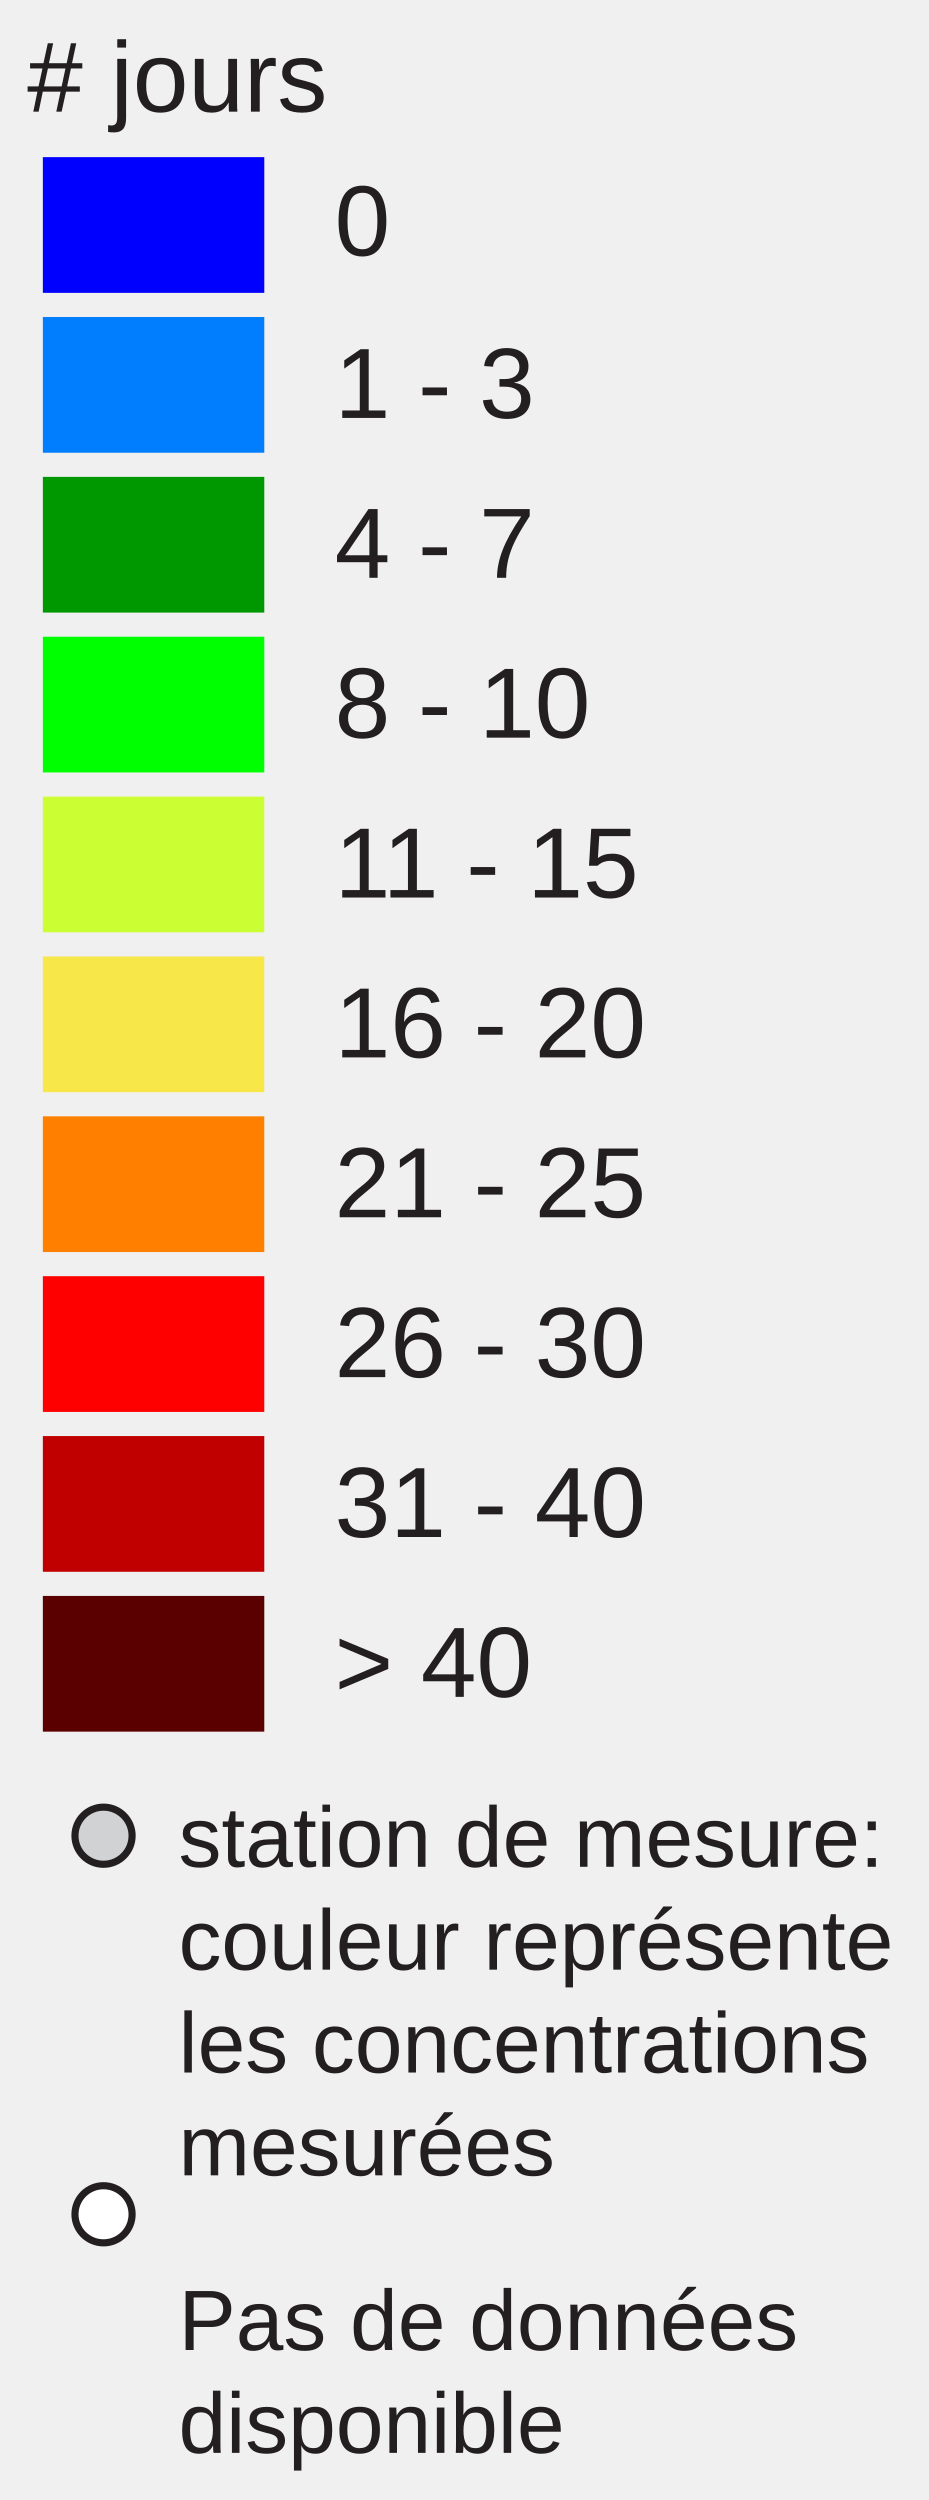
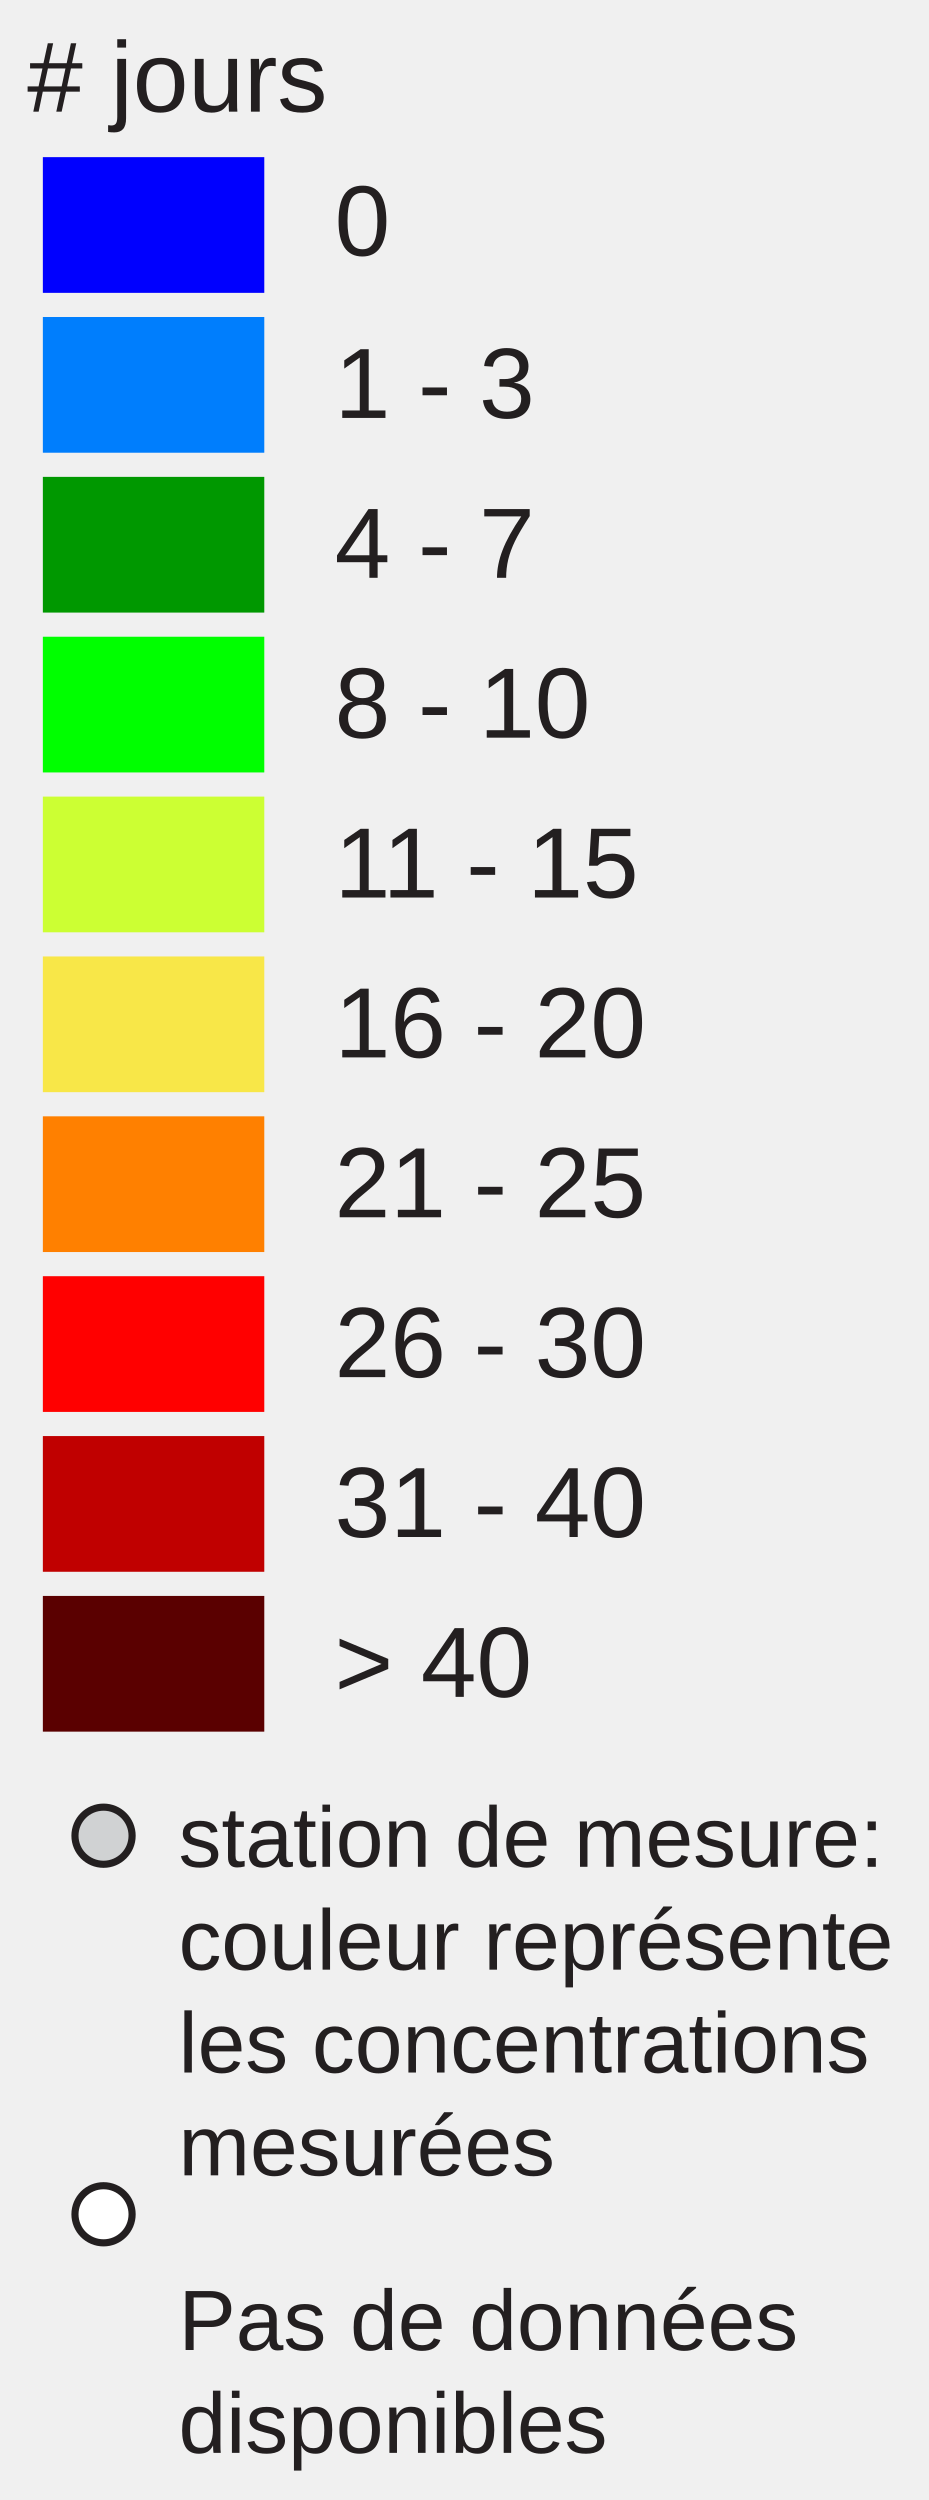
<svg xmlns="http://www.w3.org/2000/svg" version="1.1" id="Layer_1" x="0px" y="0px" width="130px" height="350px" viewBox="0 0 130 350" enable-background="new 0 0 130 350" xml:space="preserve">
  <rect x="6" y="22" fill="#0000FF" width="31" height="19" />
  <rect x="6" y="44.381" fill="#007EFD" width="31" height="19" />
  <rect x="6" y="66.762" fill="#009800" width="31" height="19" />
  <rect x="6" y="89.143" fill="#00FF00" width="31" height="19" />
  <rect x="6" y="111.524" fill="#CCFF33" width="31" height="19" />
  <rect x="6" y="133.905" fill="#F8E748" width="31" height="19" />
  <rect x="6" y="156.286" fill="#FF8000" width="31" height="19" />
  <rect x="6" y="178.668" fill="#FF0000" width="31" height="19" />
  <rect x="6" y="201.049" fill="#C00000" width="31" height="19" />
  <rect x="6" y="223.430" fill="#5A0000" width="31" height="19" />
  <text transform="matrix(1 0 0 1 46.853 35.7705)" fill="#231F20" font-family="Arial" font-size="14">0</text>
  <text transform="matrix(1 0 0 1 46.853 58.5112)" fill="#231F20" font-family="Arial" font-size="14">1 - 3</text>
  <text transform="matrix(1 0 0 1 46.853 80.8926)" fill="#231F20" font-family="Arial" font-size="14">4 - 7</text>
  <text transform="matrix(1 0 0 1 46.853 103.2734)" fill="#231F20" font-family="Arial" font-size="14">8 - 10</text>
  <text transform="matrix(1 0 0 1 46.853 125.6548)" fill="#231F20" font-family="Arial" font-size="14">11 - 15</text>
  <text transform="matrix(1 0 0 1 46.853 148.0352)" fill="#231F20" font-family="Arial" font-size="14">16 - 20</text>
  <text transform="matrix(1 0 0 1 46.853 170.417)" fill="#231F20" font-family="Arial" font-size="14">21 - 25</text>
  <text transform="matrix(1 0 0 1 46.853 192.7988)" fill="#231F20" font-family="Arial" font-size="14">26 - 30</text>
  <text transform="matrix(1 0 0 1 46.853 215.1797)" fill="#231F20" font-family="Arial" font-size="14">31 - 40</text>
  <text transform="matrix(1 0 0 1 46.853 237.5606)" fill="#231F20" font-family="Arial" font-size="14">&gt; 40</text>
  <text font-size="14" font-family="Arial" transform="translate(3.8027 15.631)" fill="#231F20"># jours</text>
  <circle fill="#D0D2D3" stroke="#231F20" stroke-miterlimit="10" cx="14.495" cy="257" r="4" />
  <circle fill="#FFFFFF" stroke="#231F20" stroke-miterlimit="10" cx="14.495" cy="310" r="4" />
  <text font-size="12" font-family="Arial" transform="translate(25 261.35)" fill="#231F20">station de mesure:</text>
  <text font-size="12" font-family="Arial" transform="translate(25 275.75)" fill="#231F20">couleur représente</text>
  <text font-size="12" font-family="Arial" transform="translate(25 290.15)" fill="#231F20">les concentrations</text>
  <text font-size="12" font-family="Arial" transform="translate(25 304.55)" fill="#231F20">mesurées</text>
  <text font-size="12" font-family="Arial" transform="translate(25 329)" fill="#231F20">Pas de données</text>
-   <text font-size="12" font-family="Arial" transform="translate(25 343.4)" fill="#231F20">disponible</text>
+   <text font-size="12" font-family="Arial" transform="translate(25 343.4)" fill="#231F20">disponibles</text>
</svg>
